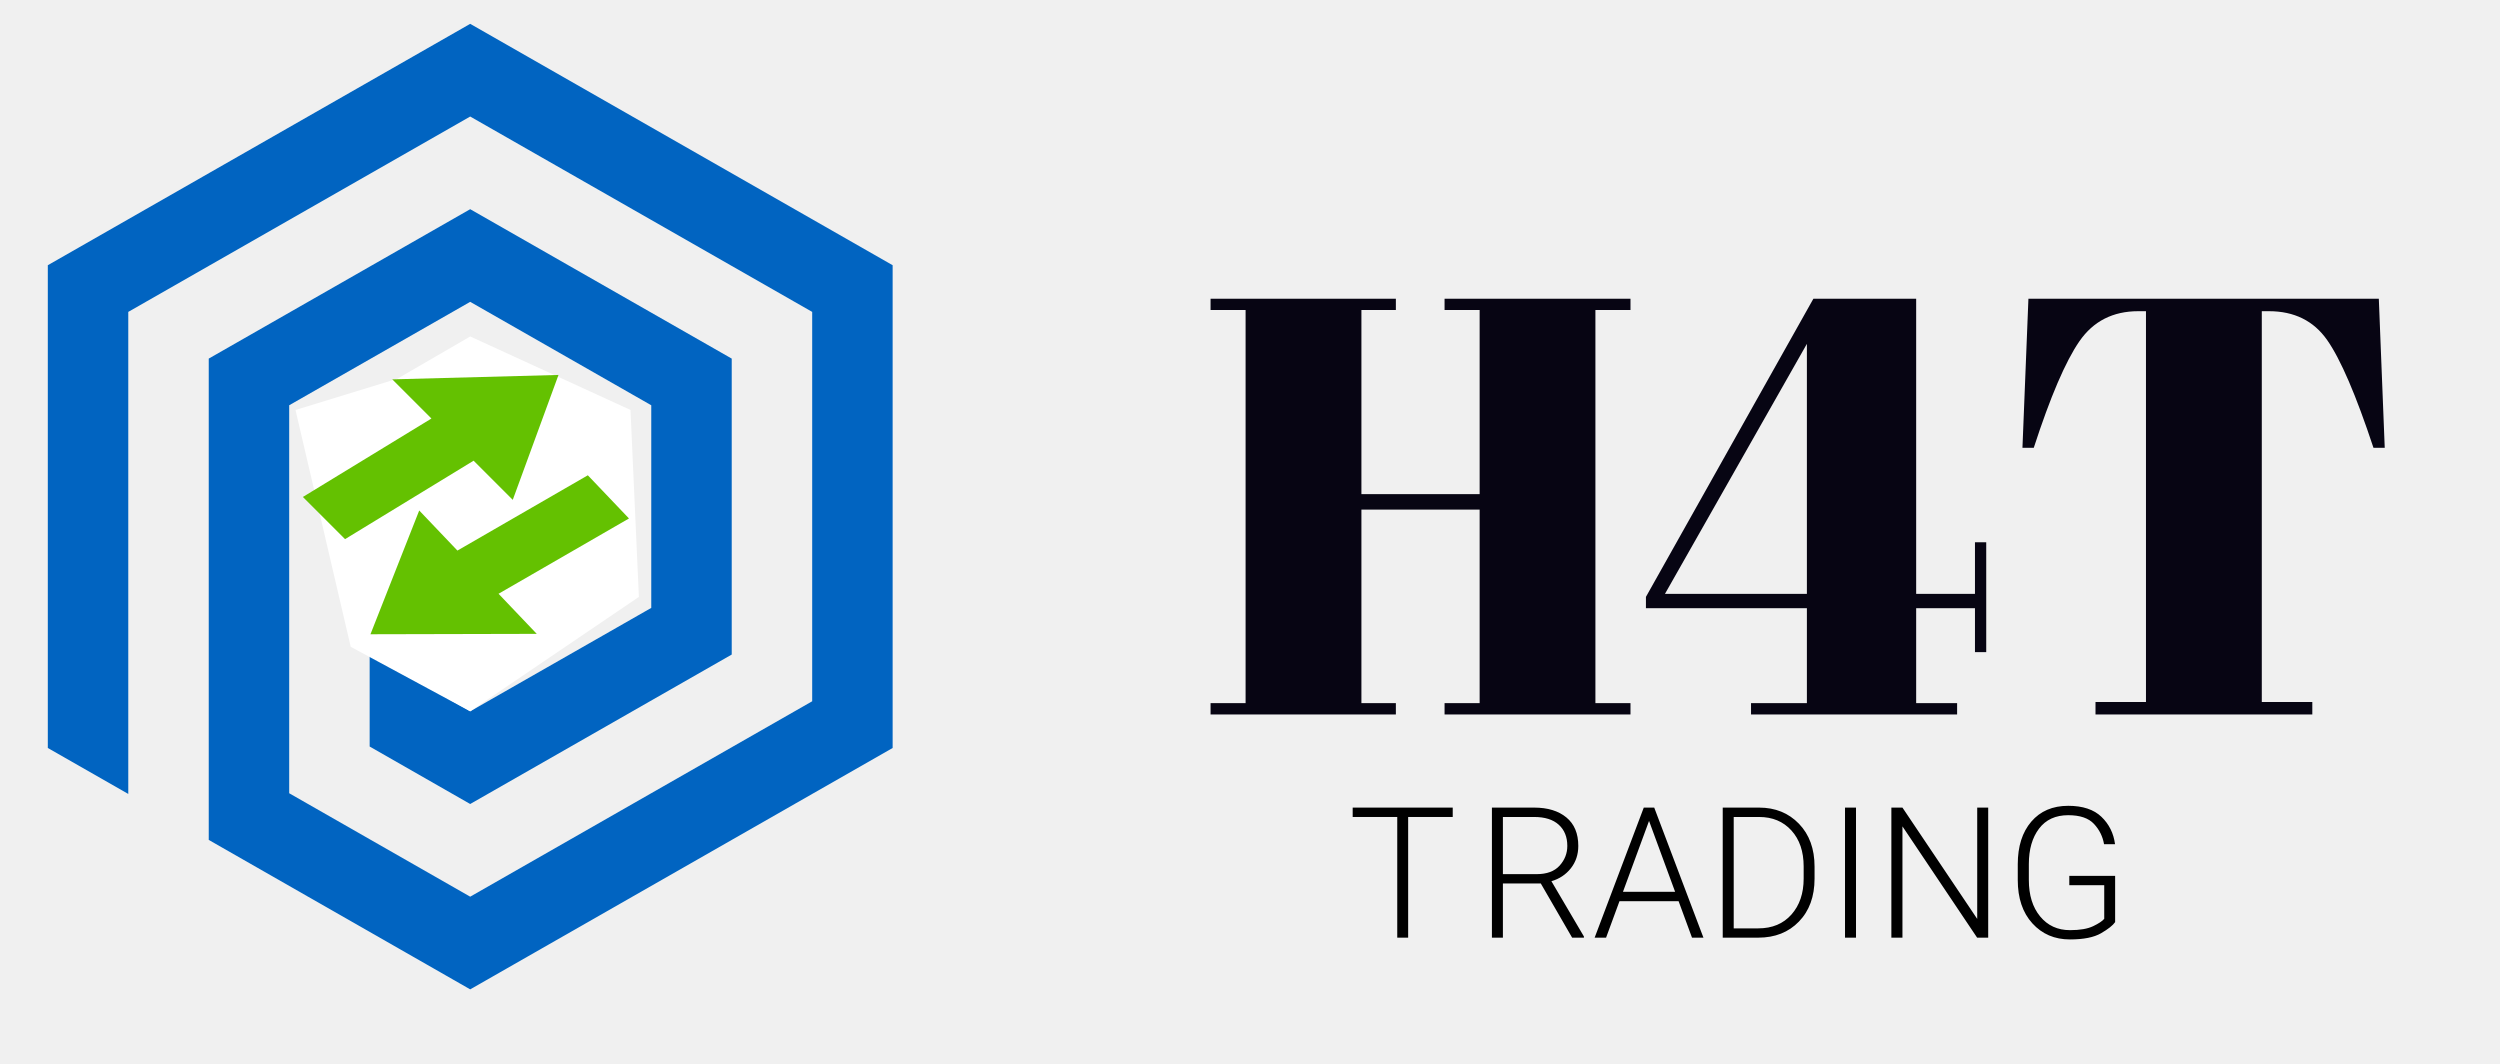
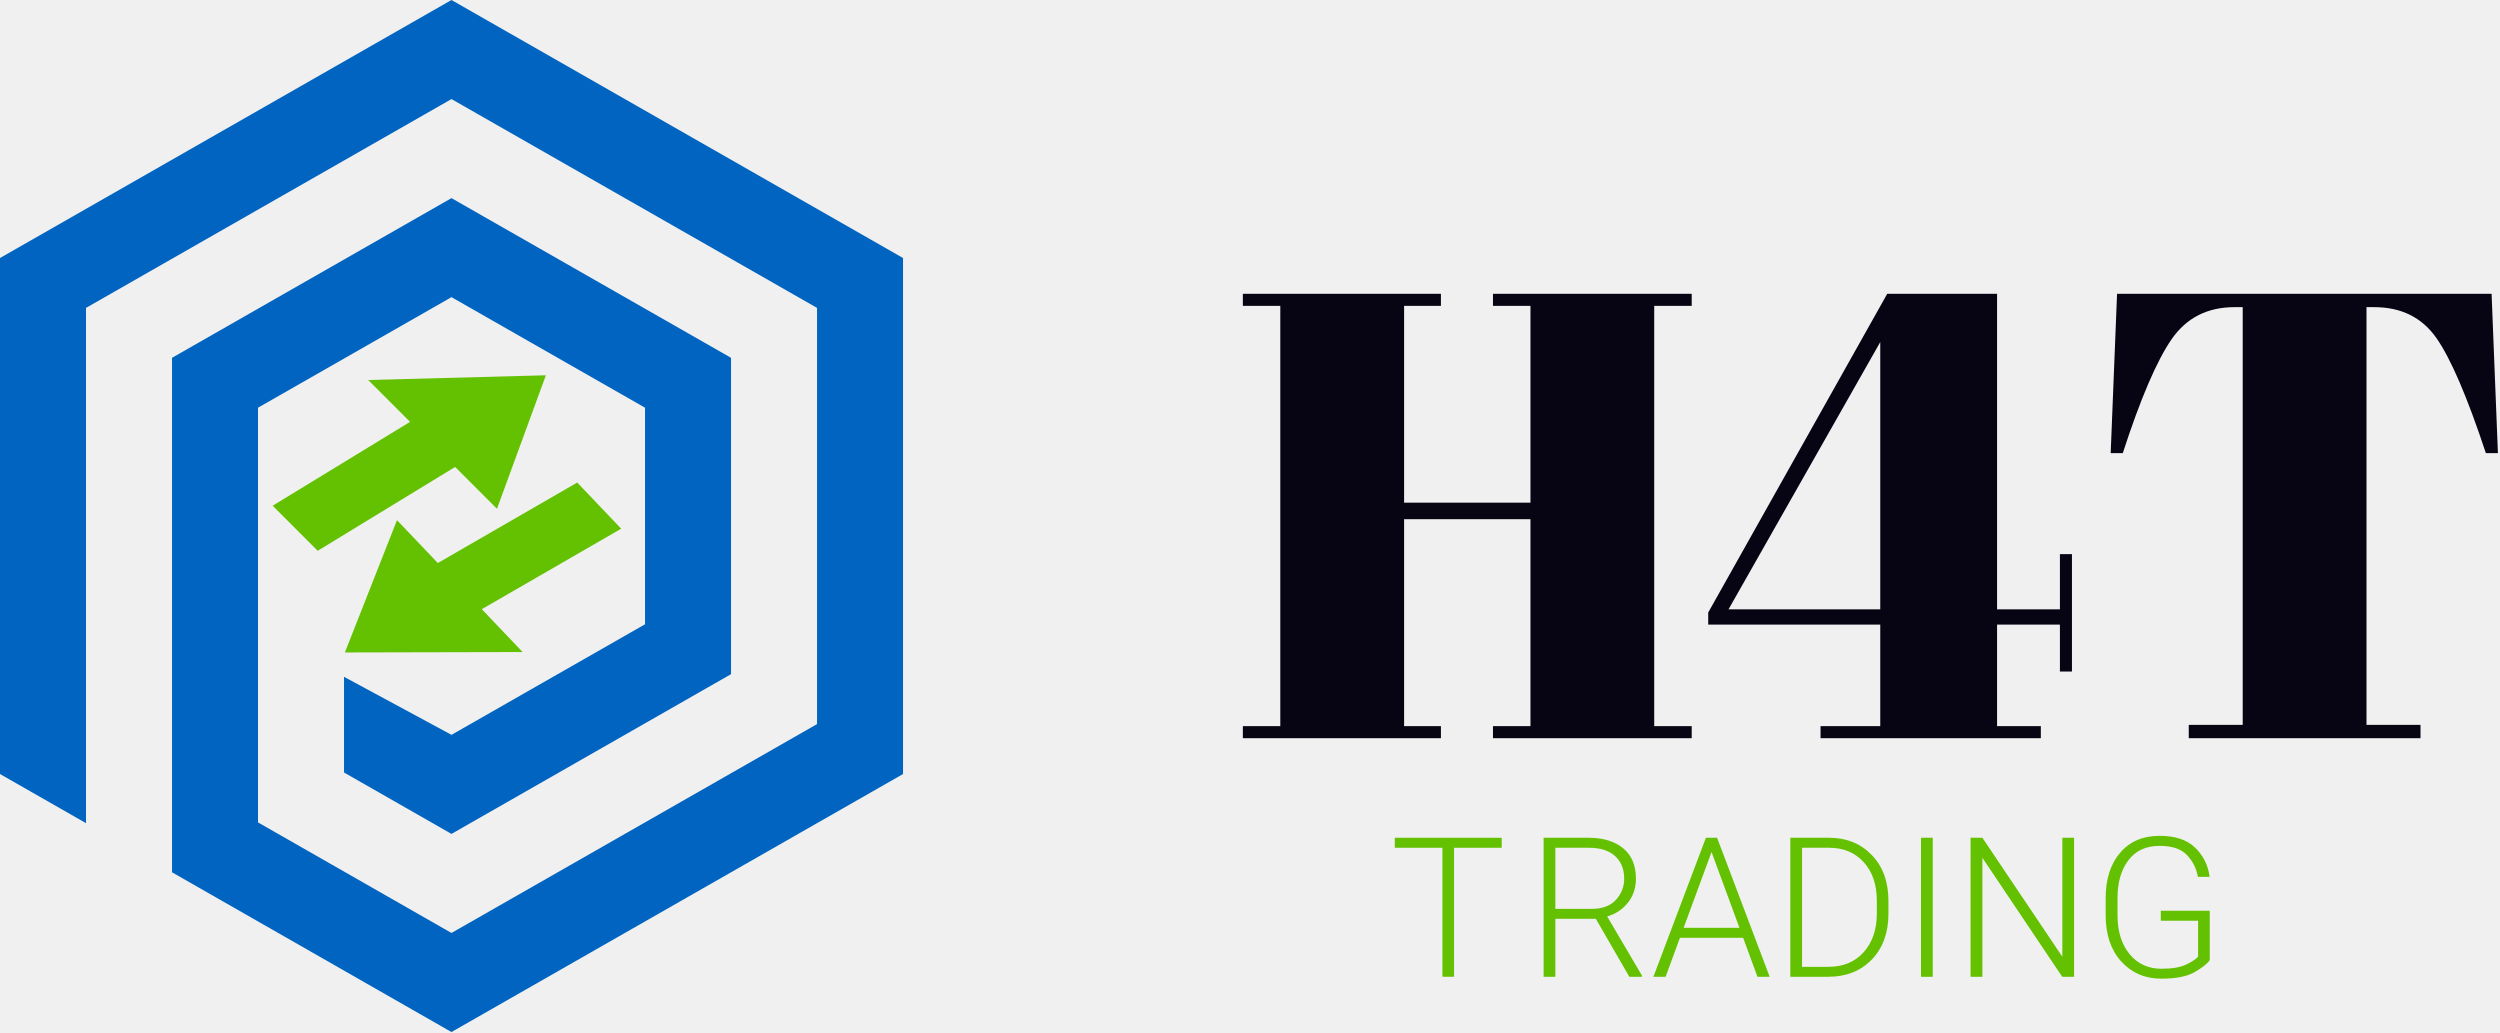
- <svg xmlns="http://www.w3.org/2000/svg" width="100%" height="100%" viewBox="0 0 7858 3344" version="1.1" xml:space="preserve" style="fill-rule:evenodd;clip-rule:evenodd;stroke-linejoin:round;stroke-miterlimit:2;">
-   <rect id="dddd" x="-0" y="-0" width="7857.03" height="3343.14" style="fill:none;" />
-   <g>
+ <svg xmlns="http://www.w3.org/2000/svg" width="100%" height="100%" viewBox="0 0 988 408" version="1.1" xml:space="preserve" style="fill-rule:evenodd;clip-rule:evenodd;stroke-linejoin:round;stroke-miterlimit:2;">
+   <g id="trading-horizontal">
    <g>
-       <path d="M403.202,2495.55l0,-1515.21l1074.7,-614.084l1074.97,614.084l0,1223.9l-1074.97,614.212l-568.912,-325.142l-0,-1219.48l568.912,-325.077l569.146,325.077l0,636.888l-569.146,325.114l-63.085,-36.035l-0,-632.371l317.975,-181.767l-254.89,-145.625l-315.998,180.683l0,925.786l315.998,180.648l822.059,-469.761l-0,-930.233l-822.059,-469.614l-821.789,469.614l-0,1512.85l821.789,469.754l1327.84,-758.702l-0,-1517.42l-1327.84,-758.693l-1327.62,758.693l-0,1517.42l252.916,144.492Z" style="fill:#0164c1;fill-rule:nonzero;" />
-       <path d="M3805.05,938.973l0,35.392l110.105,-0l-0,1235.81l-110.105,0l0,35.544l582.44,-0l-0,-35.544l-108.292,0l0,-608.452l371.606,0l0,608.452l-110.258,0l0,35.544l584.406,-0l0,-35.544l-110.256,0l0,-1235.81l110.256,-0l0,-35.392l-584.406,0l0,35.392l110.258,-0l0,578.808l-371.606,0l0,-578.808l108.292,-0l-0,-35.392l-582.44,0Zm1698.77,1306.75l647.777,-0l0,-35.544l-128.71,0l-0,-298.554l184.823,0l-0,138.085l35.396,0l-0,-345.289l-35.396,-0l-0,162.285l-184.823,0l-0,-927.729l-323.054,0l-526.332,937.106l0,35.542l505.911,0l-0,298.554l-175.592,0l0,35.544Zm-270.575,-379.017l446.167,-785.862l-0,785.862l-446.167,0Zm2243.85,-927.729l-1101.36,0l-18.756,468.55l35.552,0c52.164,-160.619 100.125,-272.237 143.673,-335.154c43.55,-62.765 105.106,-94.225 184.825,-94.225l24.198,-0l-0,1228.4l-158.663,-0l0,39.173l681.506,-0l0,-39.173l-158.793,-0l-0,-1228.4l22.368,-0c79.719,-0 140.654,30.25 183.017,90.596c42.337,60.346 90.889,173.325 145.635,338.783l35.396,0l-18.6,-468.55Z" style="fill:#070513;fill-rule:nonzero;" />
+       <path d="M491.177,116.121l-0,4.757l14.797,-0l0,166.085l-14.797,-0l-0,4.777l78.276,-0l0,-4.777l-14.553,-0l-0,-81.772l49.941,-0l0,81.772l-14.818,-0l0,4.777l78.541,-0l-0,-4.777l-14.818,-0l-0,-166.085l14.818,-0l-0,-4.757l-78.541,0l0,4.757l14.818,-0l0,77.788l-49.941,-0l-0,-77.788l14.553,-0l0,-4.757l-78.276,0Zm228.304,175.619l87.057,-0l0,-4.777l-17.298,-0l0,-40.124l24.839,-0l0,18.558l4.757,-0l0,-46.405l-4.757,-0l0,21.81l-24.839,0l0,-124.681l-43.416,0l-70.736,125.941l0,4.777l67.991,-0l0,40.124l-23.598,-0l-0,4.777Zm-36.364,-50.938l59.962,-105.615l0,105.615l-59.962,0Zm301.56,-124.681l-148.016,0l-2.52,62.97l4.778,0c7.01,-21.586 13.456,-36.587 19.308,-45.042c5.853,-8.436 14.126,-12.664 24.84,-12.664l3.252,0l-0,165.09l-21.324,-0l0,5.265l91.591,-0l-0,-5.265l-21.341,-0l-0,-165.09l3.006,0c10.714,0 18.903,4.066 24.596,12.176c5.69,8.11 12.215,23.294 19.573,45.53l4.757,0l-2.5,-62.97Z" style="fill:#070513;fill-rule:nonzero;" />
    </g>
-     <text x="4237.15px" y="2947.24px" style="font-family:'Roboto-Light', 'Roboto';font-weight:300;font-size:575px;">T<tspan x="4638.3px 5070.9px 5481.04px 5925.43px 6138.47px 6601.67px " y="2947.24px 2947.24px 2947.24px 2947.24px 2947.24px 2947.24px ">RADING</tspan>
+     <text x="549.249px" y="386.02px" style="font-family:'Roboto-Light', 'Roboto';font-weight:300;font-size:77.276px;fill:#64c101;">T<tspan x="603.161px 661.3px 716.42px 776.143px 804.774px 867.026px " y="386.02px 386.02px 386.02px 386.02px 386.02px 386.02px ">RADING</tspan>
    </text>
-     <path d="M2008.15,1876.14l-26.369,-587.469l-503.771,-231.056l-229.038,132.85l-320.108,98.206l173.474,744.34l375.563,202.819l530.249,-359.69Z" style="fill:#fff;" />
-     <path d="M1356.07,1315.5l-123.086,-123.086l522.494,-13.909l-143.767,392.636l-123.086,-123.086l-404.067,246.557l-132.555,-132.554l404.067,-246.558Z" style="fill:#64c101;" />
-     <path d="M1567.05,1866.31l120.062,126.038l-522.678,1.221l153.257,-389.031l120.062,126.038l409.934,-236.675l129.297,135.733l-409.934,236.676Z" style="fill:#64c101;" />
+     <path d="M178.424,290.41l-42.468,-22.934l-0,37.808l42.468,24.278l110.479,-63.133l0,-125.018l-110.479,-63.113l-110.444,63.113l0,203.318l110.444,63.132l178.452,-101.965l0,-203.932l-178.452,-101.964l-178.424,101.964l-0,203.932l33.99,19.419l0,-203.635l144.434,-82.529l144.469,82.529l0,164.485l-144.469,82.546l-76.459,-43.697l0,-163.891l76.459,-43.688l76.489,43.688l0,85.594l-76.489,43.693Z" style="fill:#0164c1;fill-rule:nonzero;" />
+     <path d="M162.05,166.723l-16.542,-16.542l70.22,-1.869l-19.321,52.768l-16.542,-16.542l-54.305,33.136l-17.814,-17.815l54.304,-33.136Z" style="fill:#64c101;" />
+     <path d="M190.404,240.749l16.136,16.939l-70.245,0.164l20.597,-52.284l16.135,16.939l55.093,-31.808l17.377,18.242l-55.093,31.808Z" style="fill:#64c101;" />
  </g>
</svg>
